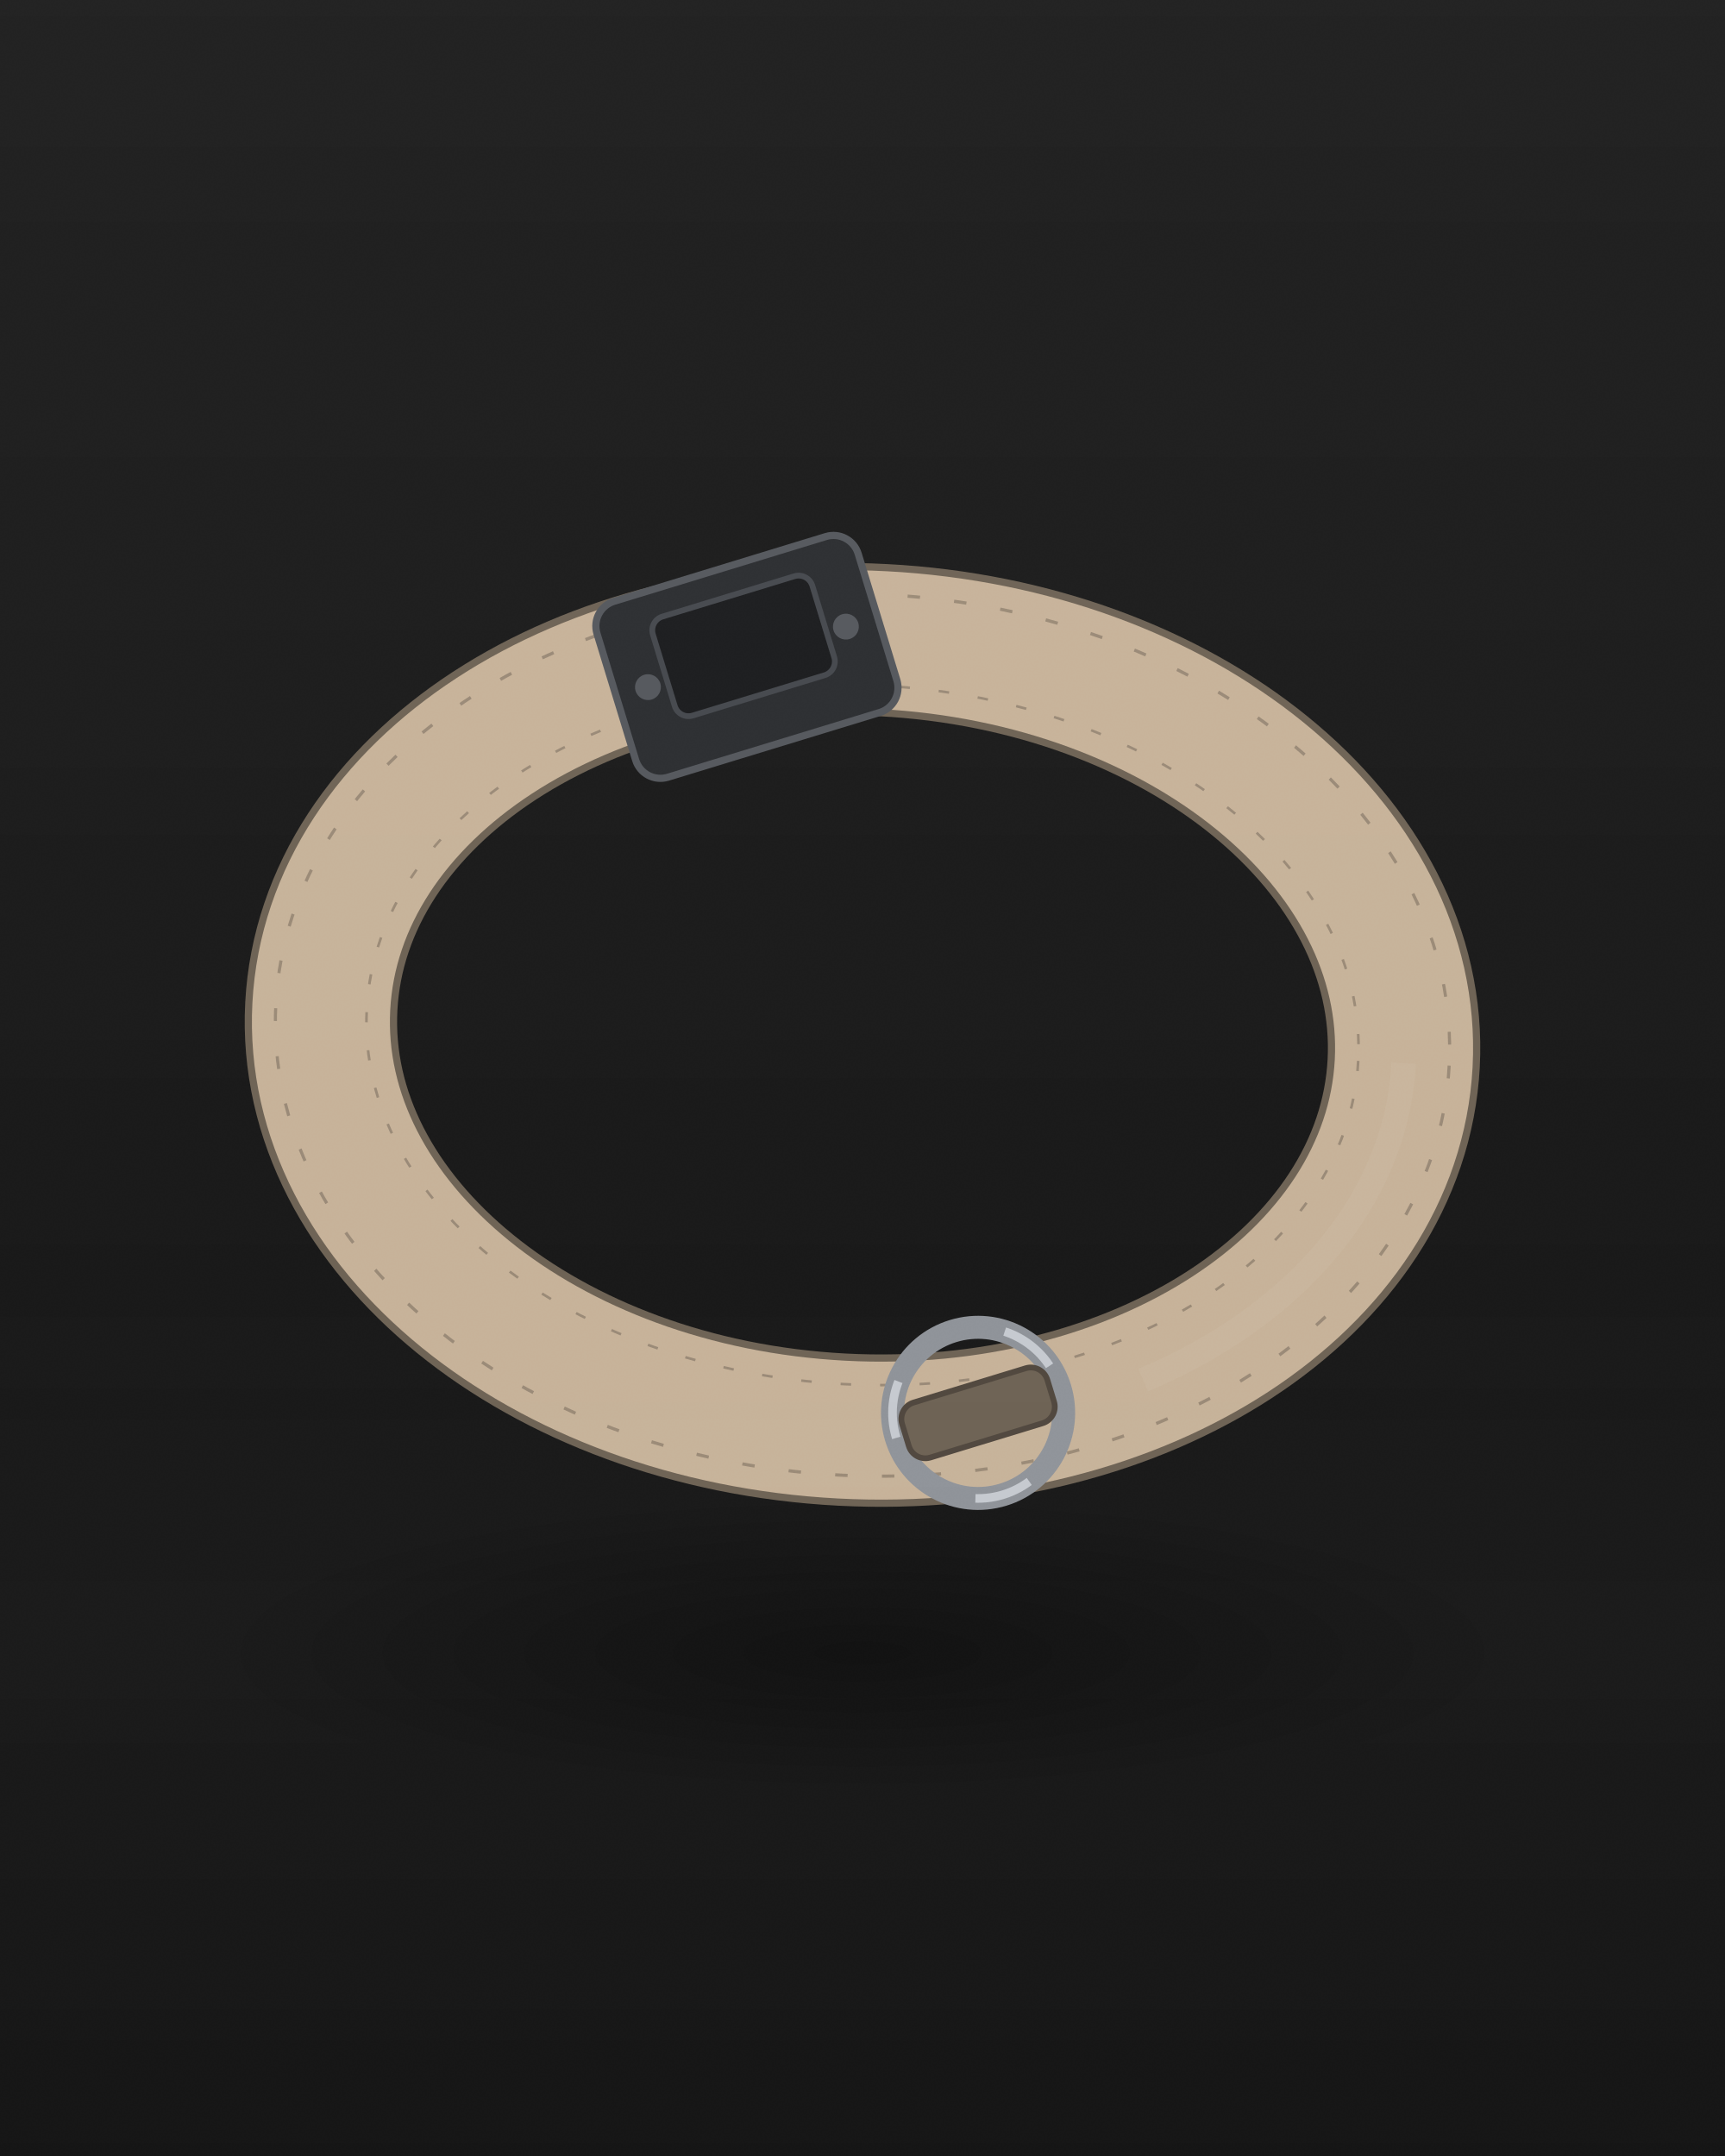
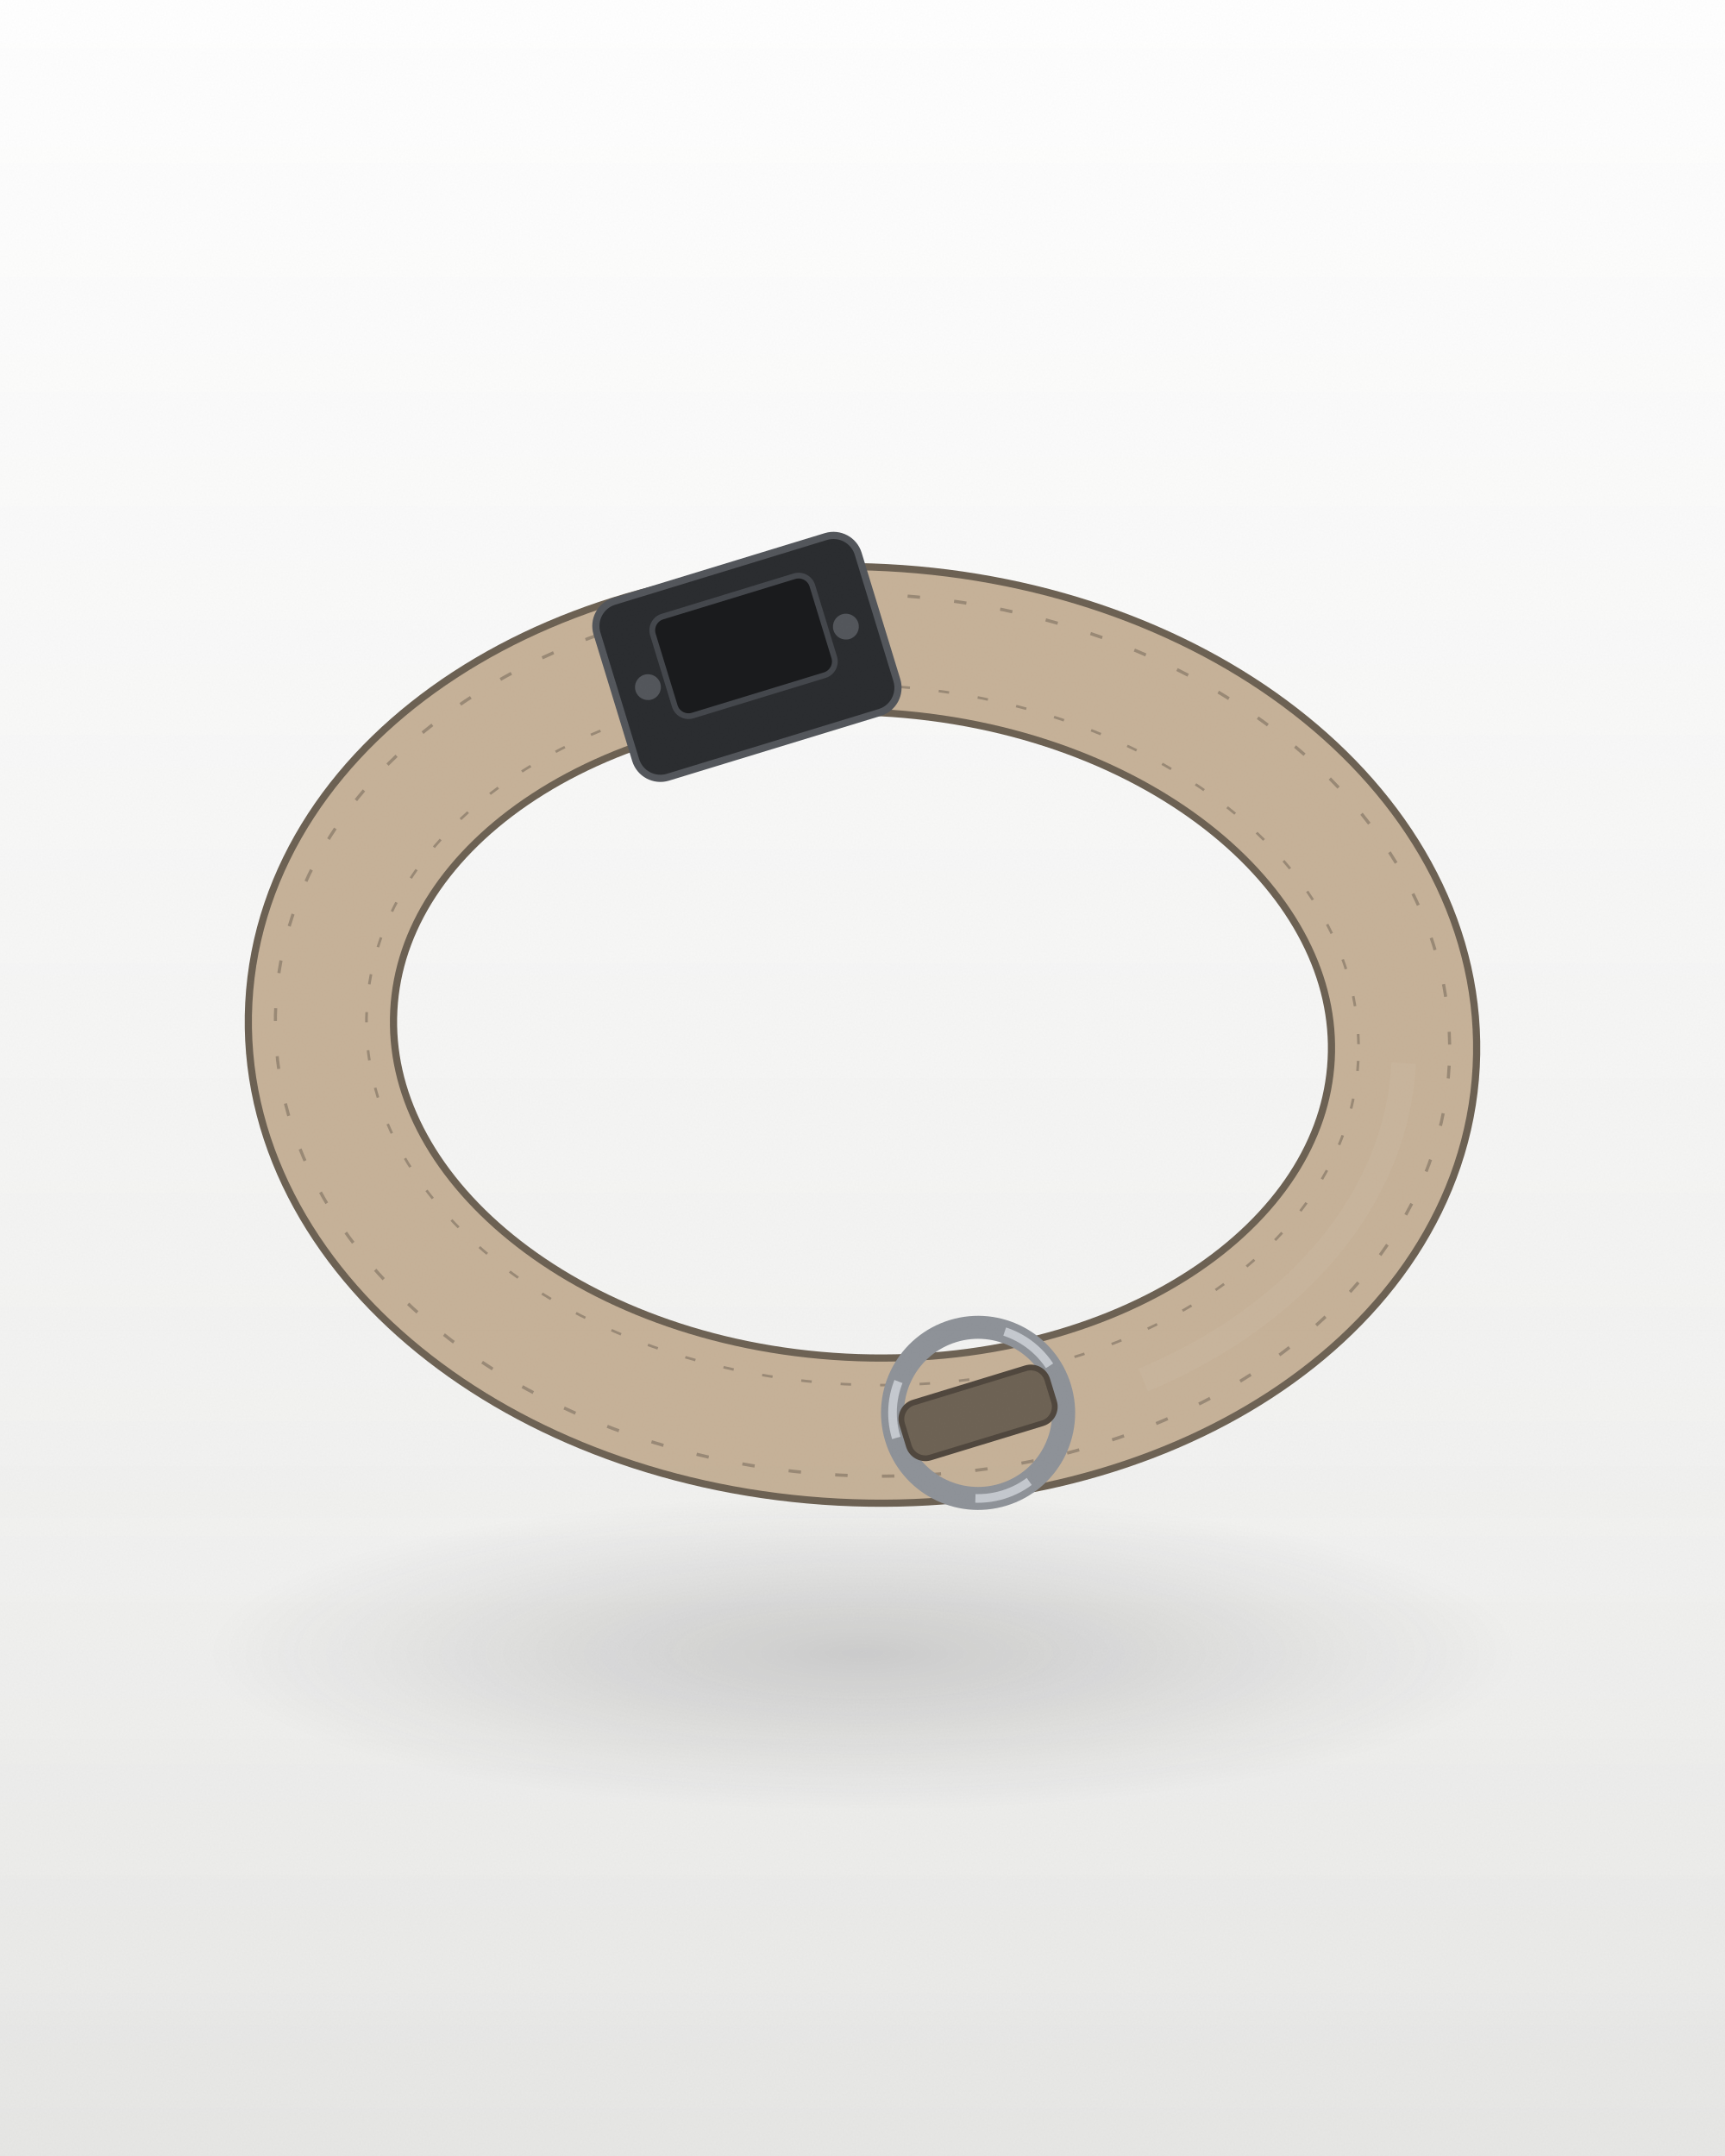
<svg xmlns="http://www.w3.org/2000/svg" width="1200" height="1500" viewBox="0 0 1200 1500">
  <defs>
    <linearGradient id="bg-halo-comfort-collar-1" x1="0" y1="0" x2="0" y2="1">
-       <stop offset="0%" stop-color="#1c1c1c" />
-       <stop offset="100%" stop-color="#151515" />
+       <stop offset="0%" stop-color="#ffffff" />
+       <stop offset="100%" stop-color="#ececea" />
    </linearGradient>
    <radialGradient id="floor-halo-comfort-collar-1" cx="50%" cy="50%" r="50%">
-       <stop offset="0%" stop-color="#000000" stop-opacity="0.4" />
-       <stop offset="100%" stop-color="#000000" stop-opacity="0" />
+       <stop offset="0%" stop-color="#16161a" stop-opacity="0.16" />
+       <stop offset="100%" stop-color="#16161a" stop-opacity="0" />
    </radialGradient>
    <filter id="grain-halo-comfort-collar-1">
      <feTurbulence type="fractalNoise" baseFrequency="0.85" numOctaves="1" stitchTiles="stitch" />
-       <feColorMatrix type="matrix" values="0 0 0 0 1  0 0 0 0 1  0 0 0 0 1  0 0 0 0.012 0" />
+       <feColorMatrix type="matrix" values="0 0 0 0 0  0 0 0 0 0  0 0 0 0 0  0 0 0 0.016 0" />
    </filter>
    <linearGradient id="sheen-halo-comfort-collar-1" x1="0" y1="0" x2="0" y2="1">
-       <stop offset="0%" stop-color="#ffffff" stop-opacity="0.05" />
+       <stop offset="0%" stop-color="#ffffff" stop-opacity="0" />
      <stop offset="60%" stop-color="#ffffff" stop-opacity="0" />
-       <stop offset="100%" stop-color="#000000" stop-opacity="0.08" />
+       <stop offset="100%" stop-color="#16161a" stop-opacity="0.05" />
    </linearGradient>
  </defs>
  <rect width="1200" height="1500" fill="url(#bg-halo-comfort-collar-1)" />
  <ellipse cx="600" cy="1150" rx="460" ry="110" fill="url(#floor-halo-comfort-collar-1)" />
  <g transform="translate(600 720) scale(1) rotate(3)">
    <ellipse rx="377" ry="275" fill="none" stroke="#6d6254" stroke-width="106" />
    <ellipse rx="377" ry="275" fill="none" stroke="#C7B299" stroke-width="96" />
    <ellipse rx="377" ry="275" fill="none" stroke="#d3c3af" stroke-width="17" stroke-dasharray="452 1885" stroke-dashoffset="151" opacity="0.18" />
    <ellipse rx="377" ry="275" fill="none" stroke="#6d6254" stroke-width="2" stroke-dasharray="8 22" opacity="0.5" transform="scale(0.9159682 0.8848)" />
    <ellipse rx="377" ry="275" fill="none" stroke="#6d6254" stroke-width="2" stroke-dasharray="8 22" opacity="0.5" transform="scale(1.084032 1.1152)" />
    <g transform="rotate(-20) translate(0 -275)">
      <rect x="-95" y="-64" width="190" height="128" rx="18" fill="#2b2d30" stroke="#54575c" stroke-width="5" />
      <rect x="-58" y="-44" width="116" height="72" rx="10" fill="#1a1b1d" stroke="#45484d" stroke-width="4" />
      <circle cx="72" cy="0" r="9" fill="#54575c" />
      <circle cx="-72" cy="0" r="9" fill="#54575c" />
    </g>
    <g transform="rotate(160) translate(0 -275)">
      <circle r="59.52" fill="none" stroke="#8f9399" stroke-width="16" />
      <circle r="59.52" fill="none" stroke="#c6cad0" stroke-width="6" stroke-dasharray="40 90" />
      <rect x="-52.8" y="-20" width="105.6" height="40" rx="12" fill="#6d6254" stroke="#50473d" stroke-width="4" />
    </g>
  </g>
  <rect width="1200" height="1500" fill="url(#sheen-halo-comfort-collar-1)" opacity="0.5" />
  <rect width="1200" height="1500" filter="url(#grain-halo-comfort-collar-1)" />
</svg>
